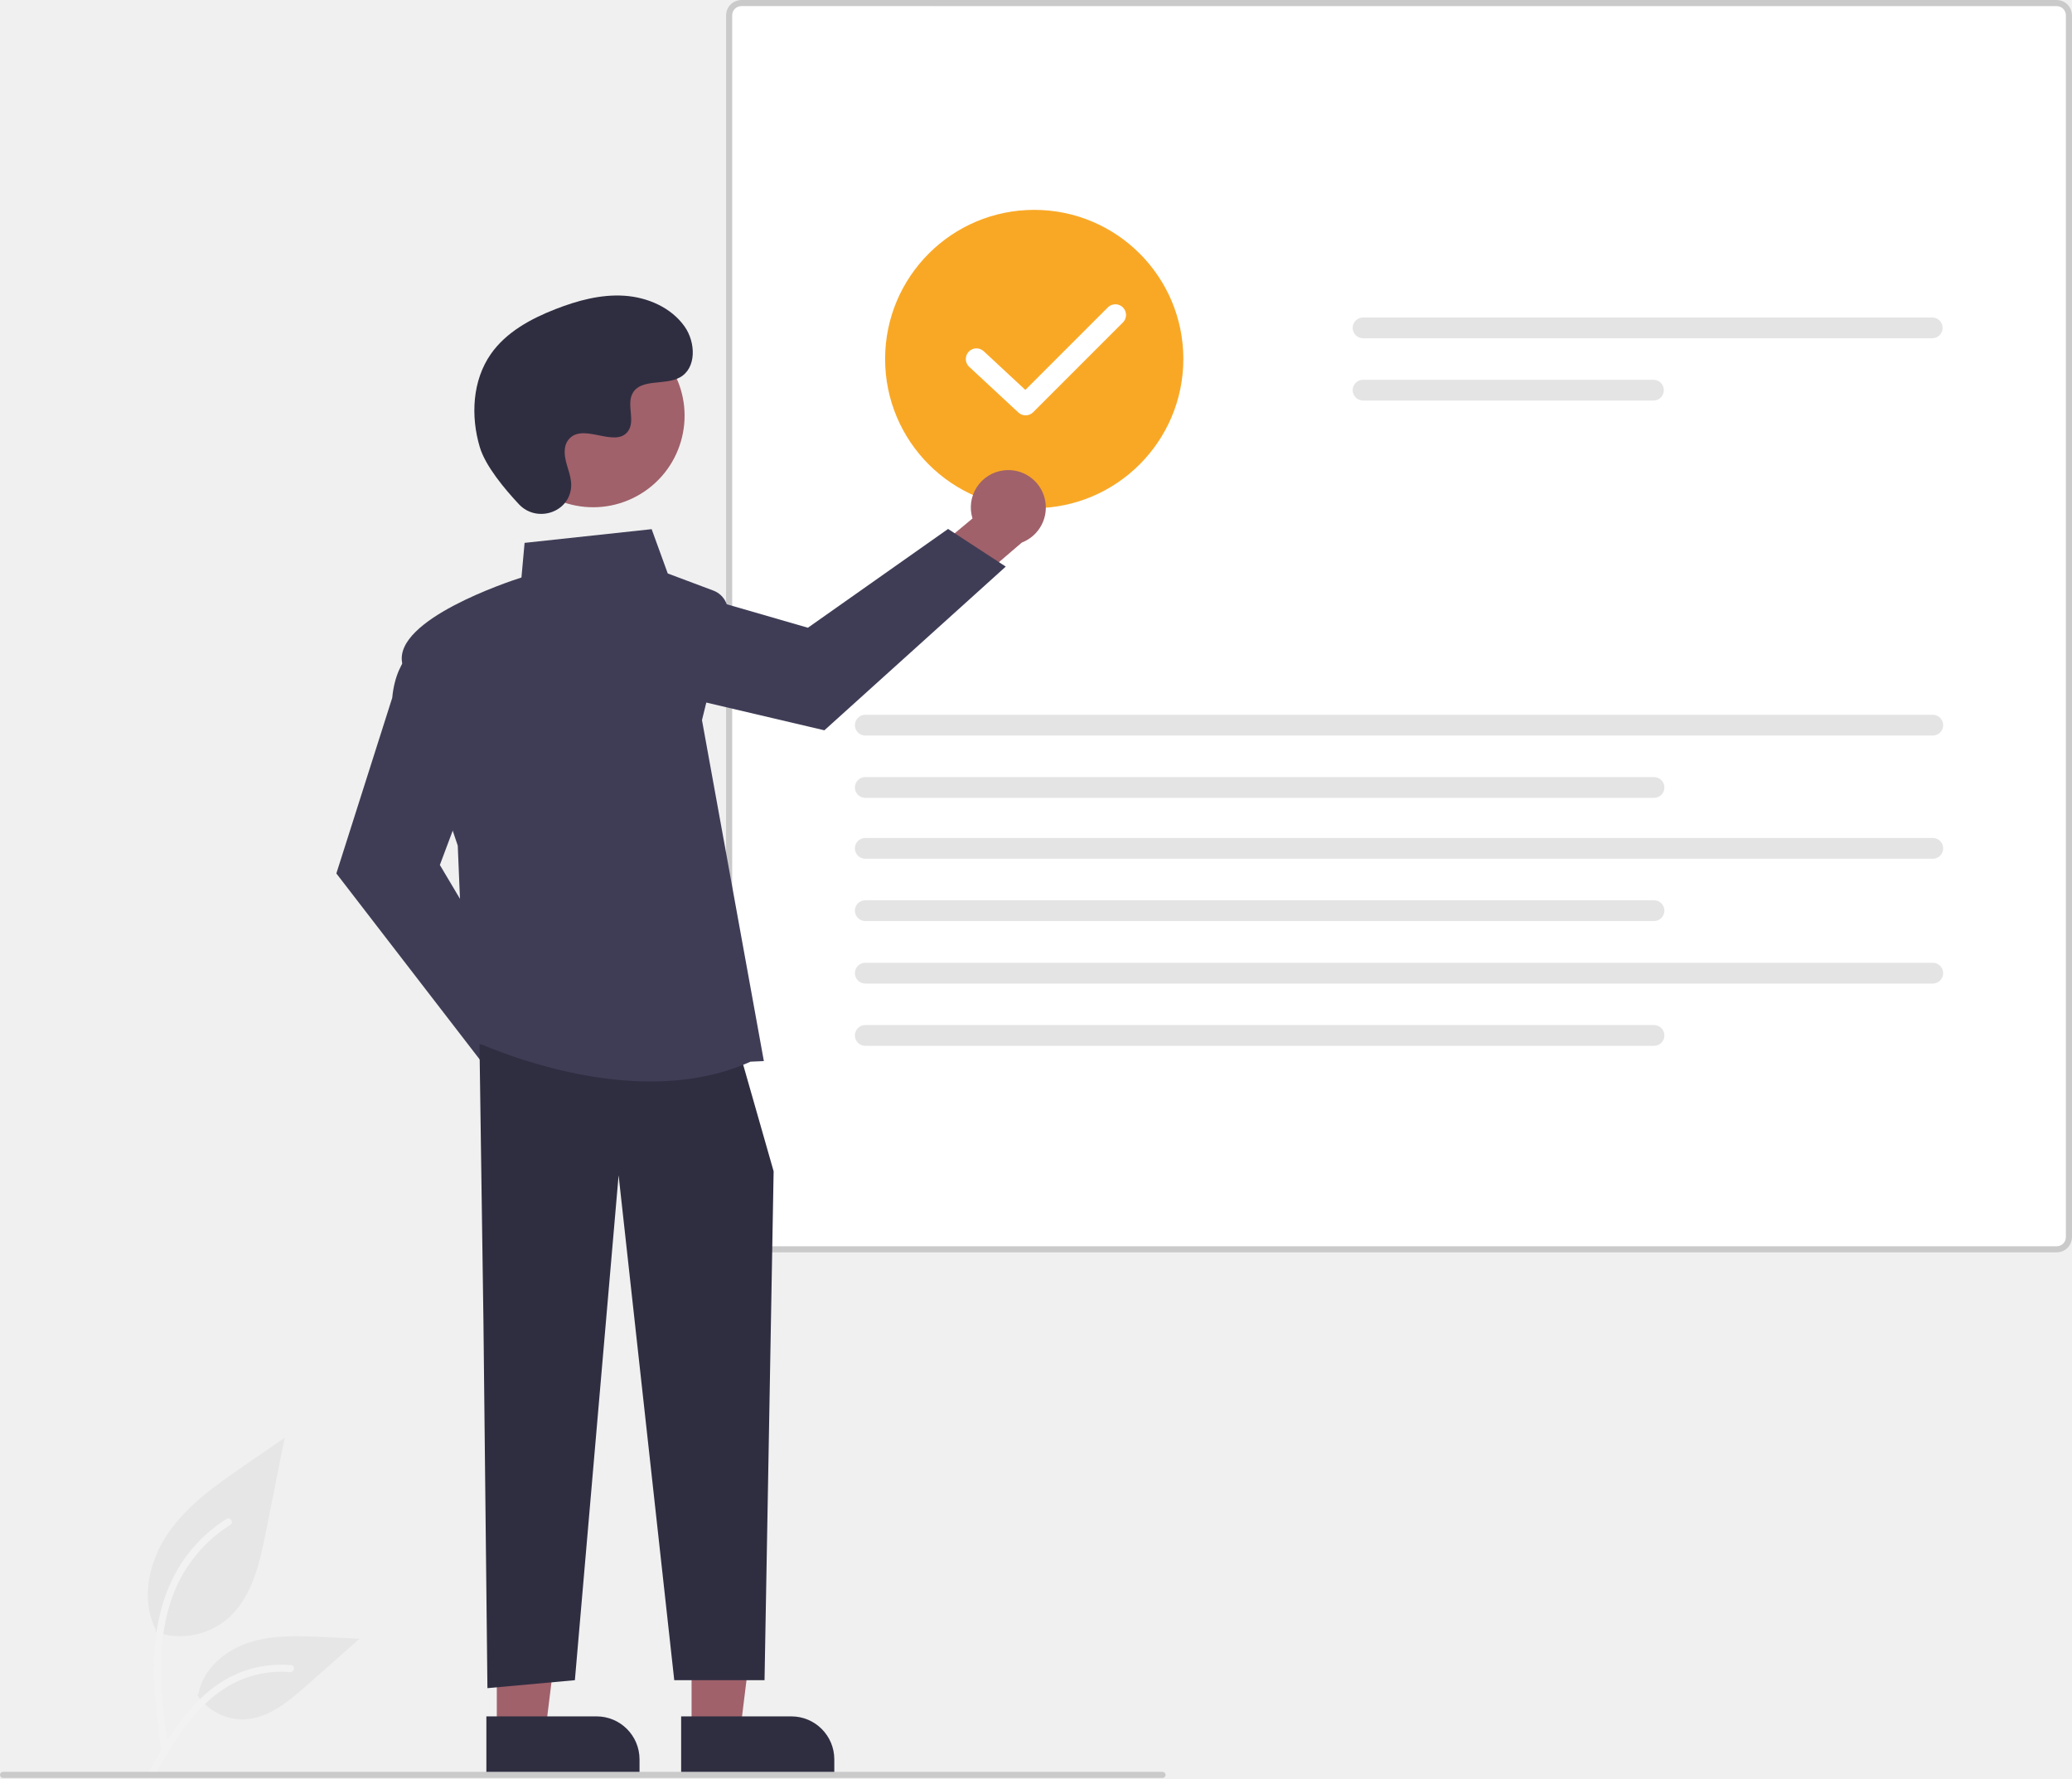
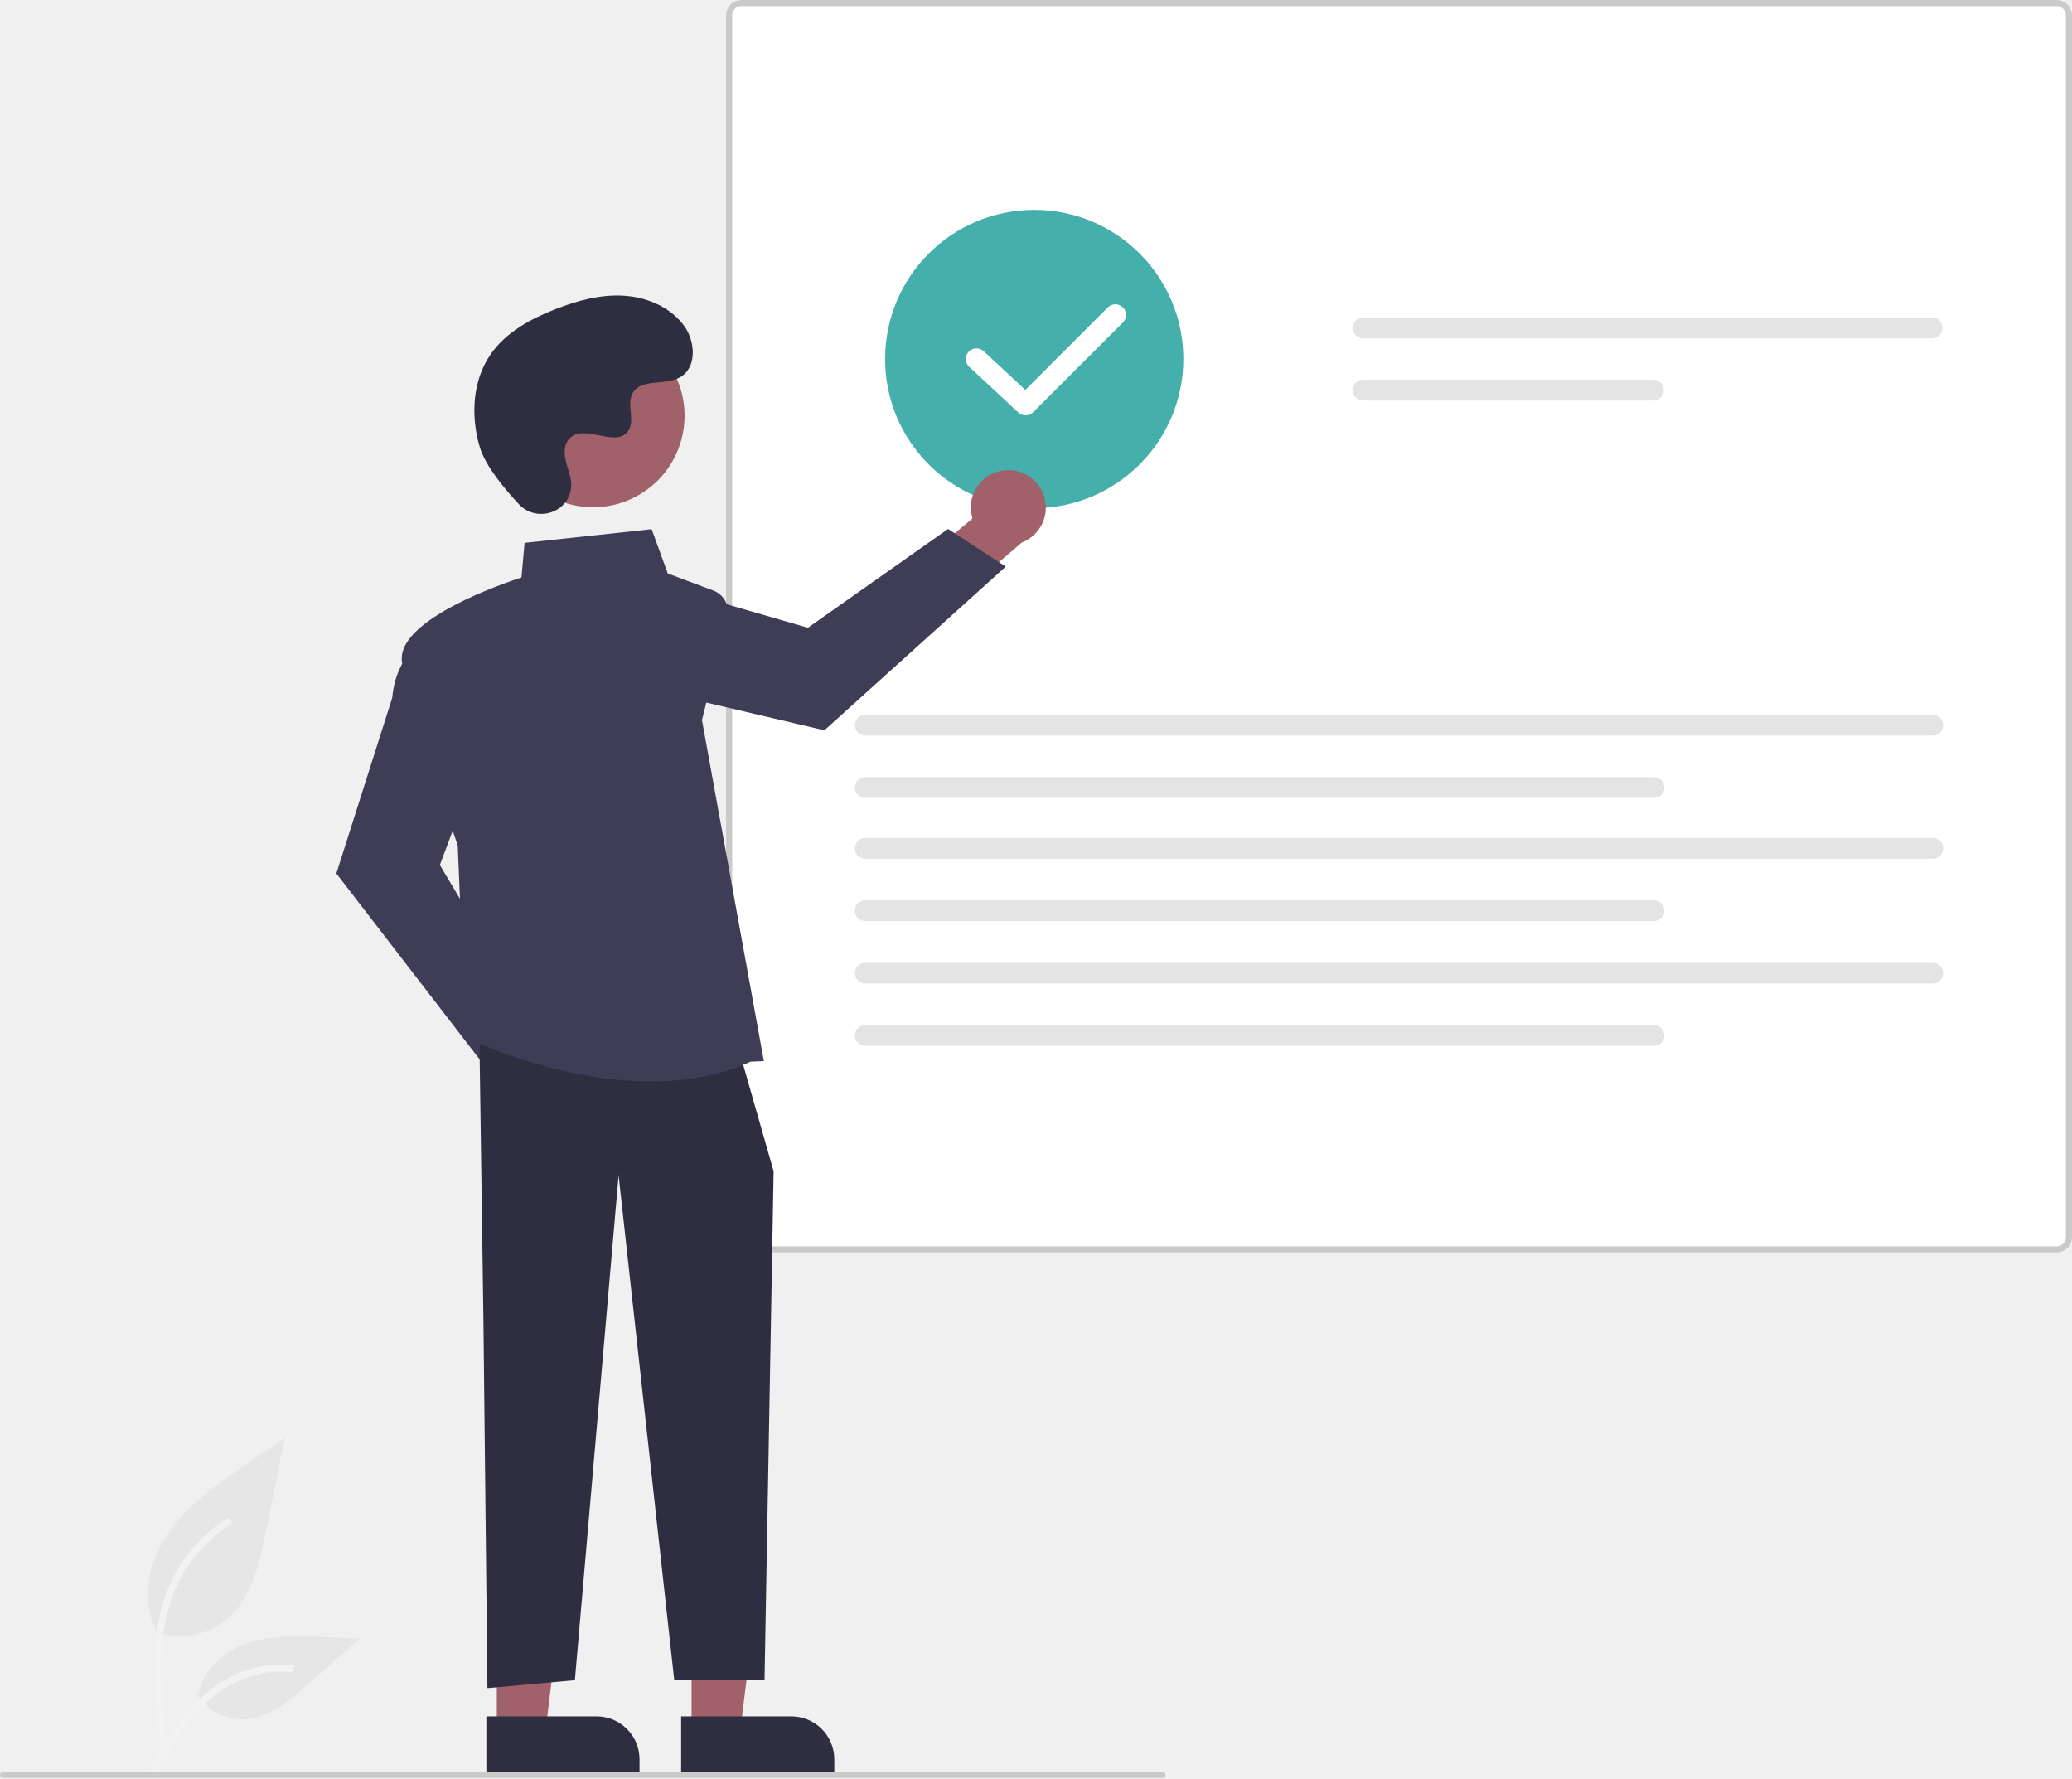
<svg xmlns="http://www.w3.org/2000/svg" data-name="Layer 1" width="680.839" height="584.232" viewBox="0 0 680.839 584.232">
-   <path id="b9ccae5a-ffdd-4f5c-9c1e-05af9f0f3372-2174" data-name="Path 438" d="M310.706,694.028a24.215,24.215,0,0,0,23.383-4.119c8.19-6.874,10.758-18.196,12.847-28.682l6.18-31.017-12.938,8.908c-9.305,6.406-18.818,13.019-25.26,22.298s-9.252,21.947-4.078,31.988" transform="translate(-259.5807 -157.884)" fill="#e6e6e6" />
-   <path id="f4ad1d06-bd03-4ced-a5c4-c19a65ab4ee5-2175" data-name="Path 439" d="M312.703,733.739c-1.628-11.864-3.304-23.881-2.159-35.872,1.015-10.649,4.264-21.049,10.878-29.579a49.206,49.206,0,0,1,12.625-11.44c1.262-.796,2.424,1.204,1.167,1.997a46.779,46.779,0,0,0-18.504,22.326c-4.029,10.246-4.675,21.416-3.982,32.3.419,6.582,1.311,13.121,2.206,19.653a1.198,1.198,0,0,1-.808,1.423,1.163,1.163,0,0,1-1.423-.808Z" transform="translate(-259.5807 -157.884)" fill="#f2f2f2" />
-   <path id="baf785f8-b4c6-42cf-85bd-8a16037845f7-2176" data-name="Path 442" d="M324.424,714.702a17.825,17.825,0,0,0,15.531,8.019c7.864-.373,14.418-5.86,20.317-11.07l17.452-15.409-11.55-.553c-8.306-.398-16.827-.771-24.738,1.793s-15.208,8.726-16.654,16.915" transform="translate(-259.5807 -157.884)" fill="#e6e6e6" />
-   <path id="a14e4330-7125-4e03-a856-d6453c34f6cc-2177" data-name="Path 443" d="M308.1,740.558c7.84-13.871,16.932-29.288,33.181-34.216a37.026,37.026,0,0,1,13.955-1.441c1.482.128,1.112,2.412-.367,2.285a34.398,34.398,0,0,0-22.272,5.892c-6.28,4.275-11.17,10.218-15.308,16.519-2.535,3.861-4.806,7.884-7.076,11.903C309.488,742.785,307.366,741.858,308.1,740.558Z" transform="translate(-259.5807 -157.884)" fill="#f2f2f2" />
-   <path id="ac20a106-7eb8-4a45-8835-674ef3bf3222-2178" data-name="Path 141" d="M935.396,569.317H503.181a5.03,5.03,0,0,1-5.024-5.024V162.908a5.03,5.03,0,0,1,5.024-5.024H935.396a5.03,5.03,0,0,1,5.024,5.024V564.292a5.029,5.029,0,0,1-5.024,5.024Z" transform="translate(-259.5807 -157.884)" fill="#fff" />
-   <path id="a8878079-c7cd-406f-a434-8b15b914b9b4-2179" data-name="Path 141" d="M935.396,569.317H503.181a5.03,5.03,0,0,1-5.024-5.024V162.908a5.03,5.03,0,0,1,5.024-5.024H935.396a5.03,5.03,0,0,1,5.024,5.024V564.292a5.029,5.029,0,0,1-5.024,5.024ZM503.181,159.889a3.018,3.018,0,0,0-3.012,3.012V564.292a3.018,3.018,0,0,0,3.012,3.012H935.396a3.017,3.017,0,0,0,3.012-3.012V162.908a3.018,3.018,0,0,0-3.012-3.012Z" transform="translate(-259.5807 -157.884)" fill="#cacaca" />
-   <path id="af64f961-e9a2-4c53-a333-5060c7f850d2-2180" data-name="Path 142" d="M707.41,262.185a3.411,3.411,0,0,0,0,6.821H894.553a3.411,3.411,0,0,0,0-6.821Z" transform="translate(-259.5807 -157.884)" fill="#e4e4e4" />
-   <path id="baad4cfb-158d-4439-9cc3-22475bf47b22-2181" data-name="Path 143" d="M707.41,282.65a3.411,3.411,0,0,0,0,6.821h95.54a3.411,3.411,0,0,0,0-6.821Z" transform="translate(-259.5807 -157.884)" fill="#e4e4e4" />
-   <path id="f3456279-91e5-49ad-aa43-9838b26fb6ca-2182" data-name="Path 142" d="M543.841,392.705a3.411,3.411,0,0,0,0,6.821h350.894a3.411,3.411,0,0,0,0-6.821Z" transform="translate(-259.5807 -157.884)" fill="#e4e4e4" />
-   <path id="a3288adf-49f8-485f-8ae9-1e4f1a13d849-2183" data-name="Path 143" d="M543.841,413.17a3.411,3.411,0,0,0,0,6.821H803.133a3.411,3.411,0,0,0,0-6.821Z" transform="translate(-259.5807 -157.884)" fill="#e4e4e4" />
-   <path id="e63a5b48-5a7d-40a2-b9b0-6adec326348a-2184" data-name="Path 142" d="M543.841,433.172a3.411,3.411,0,0,0,0,6.821h350.894a3.411,3.411,0,0,0,0-6.821Z" transform="translate(-259.5807 -157.884)" fill="#e4e4e4" />
-   <path id="a1c669b4-dfc3-4cfa-a7be-66b71399844d-2185" data-name="Path 143" d="M543.841,453.637a3.411,3.411,0,0,0,0,6.821H803.133a3.411,3.411,0,0,0,0-6.821Z" transform="translate(-259.5807 -157.884)" fill="#e4e4e4" />
-   <path id="bfec50d1-ffb1-4de6-a9ef-a1085e40e016-2186" data-name="Path 142" d="M543.841,474.172a3.411,3.411,0,0,0,0,6.821h350.894a3.411,3.411,0,0,0,0-6.821Z" transform="translate(-259.5807 -157.884)" fill="#e4e4e4" />
-   <path id="bc9696ec-ec99-41d5-9116-3ad9737a38ac-2187" data-name="Path 143" d="M543.841,494.637a3.411,3.411,0,0,0,0,6.821H803.133a3.411,3.411,0,0,0,0-6.821Z" transform="translate(-259.5807 -157.884)" fill="#e4e4e4" />
-   <path d="M599.419,324.828a49,49,0,1,1,49-49A49.056,49.056,0,0,1,599.419,324.828Z" transform="translate(-259.5807 -157.884)" fill="#f9a826" />
+   <path id="b9ccae5a-ffdd-4f5c-9c1e-05af9f0f3372-416" data-name="Path 438" d="M310.706,694.028a24.215,24.215,0,0,0,23.383-4.119c8.19-6.874,10.758-18.196,12.847-28.682l6.18-31.017-12.938,8.908c-9.305,6.406-18.818,13.019-25.26,22.298s-9.252,21.947-4.078,31.988" transform="translate(-259.5807 -157.884)" fill="#e6e6e6" />
+   <path id="f4ad1d06-bd03-4ced-a5c4-c19a65ab4ee5-417" data-name="Path 439" d="M312.703,733.739c-1.628-11.864-3.304-23.881-2.159-35.872,1.015-10.649,4.264-21.049,10.878-29.579a49.206,49.206,0,0,1,12.625-11.44c1.262-.796,2.424,1.204,1.167,1.997a46.779,46.779,0,0,0-18.504,22.326c-4.029,10.246-4.675,21.416-3.982,32.3.419,6.582,1.311,13.121,2.206,19.653a1.198,1.198,0,0,1-.808,1.423,1.163,1.163,0,0,1-1.423-.808Z" transform="translate(-259.5807 -157.884)" fill="#f2f2f2" />
+   <path id="baf785f8-b4c6-42cf-85bd-8a16037845f7-418" data-name="Path 442" d="M324.424,714.702a17.825,17.825,0,0,0,15.531,8.019c7.864-.373,14.418-5.86,20.317-11.07l17.452-15.409-11.55-.553c-8.306-.398-16.827-.771-24.738,1.793s-15.208,8.726-16.654,16.915" transform="translate(-259.5807 -157.884)" fill="#e6e6e6" />
+   <path id="a14e4330-7125-4e03-a856-d6453c34f6cc-419" data-name="Path 443" d="M308.1,740.558c7.84-13.871,16.932-29.288,33.181-34.216a37.026,37.026,0,0,1,13.955-1.441c1.482.128,1.112,2.412-.367,2.285a34.398,34.398,0,0,0-22.272,5.892c-6.28,4.275-11.17,10.218-15.308,16.519-2.535,3.861-4.806,7.884-7.076,11.903C309.488,742.785,307.366,741.858,308.1,740.558Z" transform="translate(-259.5807 -157.884)" fill="#f2f2f2" />
+   <path id="ac20a106-7eb8-4a45-8835-674ef3bf3222-420" data-name="Path 141" d="M935.396,569.317H503.181a5.03,5.03,0,0,1-5.024-5.024V162.908a5.03,5.03,0,0,1,5.024-5.024H935.396a5.03,5.03,0,0,1,5.024,5.024V564.292a5.029,5.029,0,0,1-5.024,5.024Z" transform="translate(-259.5807 -157.884)" fill="#fff" />
+   <path id="a8878079-c7cd-406f-a434-8b15b914b9b4-421" data-name="Path 141" d="M935.396,569.317H503.181a5.03,5.03,0,0,1-5.024-5.024V162.908a5.03,5.03,0,0,1,5.024-5.024H935.396a5.03,5.03,0,0,1,5.024,5.024V564.292a5.029,5.029,0,0,1-5.024,5.024ZM503.181,159.889a3.018,3.018,0,0,0-3.012,3.012V564.292a3.018,3.018,0,0,0,3.012,3.012H935.396a3.017,3.017,0,0,0,3.012-3.012V162.908a3.018,3.018,0,0,0-3.012-3.012Z" transform="translate(-259.5807 -157.884)" fill="#cacaca" />
+   <path id="af64f961-e9a2-4c53-a333-5060c7f850d2-422" data-name="Path 142" d="M707.41,262.185a3.411,3.411,0,0,0,0,6.821H894.553a3.411,3.411,0,0,0,0-6.821Z" transform="translate(-259.5807 -157.884)" fill="#e4e4e4" />
+   <path id="baad4cfb-158d-4439-9cc3-22475bf47b22-423" data-name="Path 143" d="M707.41,282.65a3.411,3.411,0,0,0,0,6.821h95.54a3.411,3.411,0,0,0,0-6.821Z" transform="translate(-259.5807 -157.884)" fill="#e4e4e4" />
+   <path id="f3456279-91e5-49ad-aa43-9838b26fb6ca-424" data-name="Path 142" d="M543.841,392.705a3.411,3.411,0,0,0,0,6.821h350.894a3.411,3.411,0,0,0,0-6.821Z" transform="translate(-259.5807 -157.884)" fill="#e4e4e4" />
+   <path id="a3288adf-49f8-485f-8ae9-1e4f1a13d849-425" data-name="Path 143" d="M543.841,413.17a3.411,3.411,0,0,0,0,6.821H803.133a3.411,3.411,0,0,0,0-6.821Z" transform="translate(-259.5807 -157.884)" fill="#e4e4e4" />
+   <path id="e63a5b48-5a7d-40a2-b9b0-6adec326348a-426" data-name="Path 142" d="M543.841,433.172a3.411,3.411,0,0,0,0,6.821h350.894a3.411,3.411,0,0,0,0-6.821Z" transform="translate(-259.5807 -157.884)" fill="#e4e4e4" />
+   <path id="a1c669b4-dfc3-4cfa-a7be-66b71399844d-427" data-name="Path 143" d="M543.841,453.637a3.411,3.411,0,0,0,0,6.821H803.133a3.411,3.411,0,0,0,0-6.821Z" transform="translate(-259.5807 -157.884)" fill="#e4e4e4" />
+   <path id="bfec50d1-ffb1-4de6-a9ef-a1085e40e016-428" data-name="Path 142" d="M543.841,474.172a3.411,3.411,0,0,0,0,6.821h350.894a3.411,3.411,0,0,0,0-6.821Z" transform="translate(-259.5807 -157.884)" fill="#e4e4e4" />
+   <path id="bc9696ec-ec99-41d5-9116-3ad9737a38ac-429" data-name="Path 143" d="M543.841,494.637a3.411,3.411,0,0,0,0,6.821H803.133a3.411,3.411,0,0,0,0-6.821Z" transform="translate(-259.5807 -157.884)" fill="#e4e4e4" />
+   <path d="M599.419,324.828a49,49,0,1,1,49-49A49.056,49.056,0,0,1,599.419,324.828Z" transform="translate(-259.5807 -157.884)" fill="#44afab" />
  <path d="M450.678,510.1a12.248,12.248,0,0,0-14.953-11.362l-16.196-22.825-16.271,6.459,23.325,31.912a12.314,12.314,0,0,0,24.096-4.184Z" transform="translate(-259.5807 -157.884)" fill="#a0616a" />
  <path d="M419.112,508.409l-49.008-63.578L388.467,387.12c1.346-14.509,10.425-18.561,10.811-18.726l.589-.253,15.979,42.612-11.732,31.286,28.797,48.432Z" transform="translate(-259.5807 -157.884)" fill="#3f3d56" />
  <path d="M589.308,312.42a12.248,12.248,0,0,0-10.172,15.787l-21.505,17.913,7.698,15.723,30.013-25.723a12.314,12.314,0,0,0-6.035-23.7Z" transform="translate(-259.5807 -157.884)" fill="#a0616a" />
  <path d="M590.062,344.022l-59.598,53.777-58.958-13.846c-14.57-.22-19.311-8.959-19.506-9.331l-.298-.568,41.249-19.226,32.1,9.278,46.06-32.455Z" transform="translate(-259.5807 -157.884)" fill="#3f3d56" />
  <polygon points="227.248 568.437 243.261 568.436 250.878 506.672 227.245 506.673 227.248 568.437" fill="#a0616a" />
  <path d="M483.397,721.745h50.326a0,0,0,0,1,0,0V741.189a0,0,0,0,1,0,0h-36.207a14.119,14.119,0,0,1-14.119-14.119v-5.325A0,0,0,0,1,483.397,721.745Z" transform="translate(757.5735 1305.027) rotate(179.9974)" fill="#2f2e41" />
  <polygon points="163.247 568.437 179.26 568.436 186.878 506.672 163.245 506.673 163.247 568.437" fill="#a0616a" />
  <path d="M419.397,721.745H469.723a0,0,0,0,1,0,0V741.189a0,0,0,0,1,0,0h-36.207A14.119,14.119,0,0,1,419.397,727.07v-5.325a0,0,0,0,1,0,0Z" transform="translate(629.5727 1305.029) rotate(179.9974)" fill="#2f2e41" />
  <polygon points="157.552 342.991 158.858 434.42 160.165 554.584 188.899 551.972 203.267 386.094 221.553 551.972 251.218 551.972 254.206 384.788 243.757 348.216 157.552 342.991" fill="#2f2e41" />
  <path d="M473.374,513.153c-31.265.002-60.045-14.148-60.433-14.343l-.323-.161-2.624-62.966c-.761-2.225-15.743-46.131-18.28-60.086-2.571-14.139,34.688-26.547,39.213-27.999l1.027-11.374,41.754-4.499,5.292,14.554,14.979,5.617a7.409,7.409,0,0,1,4.592,8.704l-8.325,33.856,20.333,112.013-4.378.189C495.709,511.397,484.384,513.153,473.374,513.153Z" transform="translate(-259.5807 -157.884)" fill="#3f3d56" />
  <circle cx="454.467" cy="294.46" r="30.063" transform="matrix(0.87745, -0.47966, 0.47966, 0.87745, -345.1282, 96.19037)" fill="#a0616a" />
  <path d="M430.117,323.561c5.729,6.103,16.369,2.827,17.116-5.511a10.072,10.072,0,0,0-.013-1.945c-.385-3.693-2.519-7.046-2.008-10.945a5.74,5.74,0,0,1,1.05-2.687c4.565-6.114,15.283,2.734,19.591-2.8,2.642-3.394-.464-8.737,1.564-12.53,2.676-5.006,10.602-2.537,15.572-5.278,5.53-3.05,5.199-11.535,1.559-16.696-4.44-6.294-12.223-9.652-19.91-10.136s-15.321,1.594-22.497,4.391c-8.154,3.178-16.24,7.569-21.257,14.739-6.102,8.719-6.689,20.441-3.638,30.637C419.102,311.001,425.438,318.578,430.117,323.561Z" transform="translate(-259.5807 -157.884)" fill="#2f2e41" />
  <path d="M641.581,741.963h-381a1,1,0,0,1,0-2h381a1,1,0,0,1,0,2Z" transform="translate(-259.5807 -157.884)" fill="#cacaca" />
  <path d="M596.59,294.335a3.488,3.488,0,0,1-2.381-.936l-16.157-15.007a3.5,3.5,0,0,1,4.764-5.129l13.686,12.712,27.077-27.076a3.5,3.5,0,1,1,4.949,4.95l-29.461,29.461A3.493,3.493,0,0,1,596.59,294.335Z" transform="translate(-259.5807 -157.884)" fill="#fff" />
</svg>
